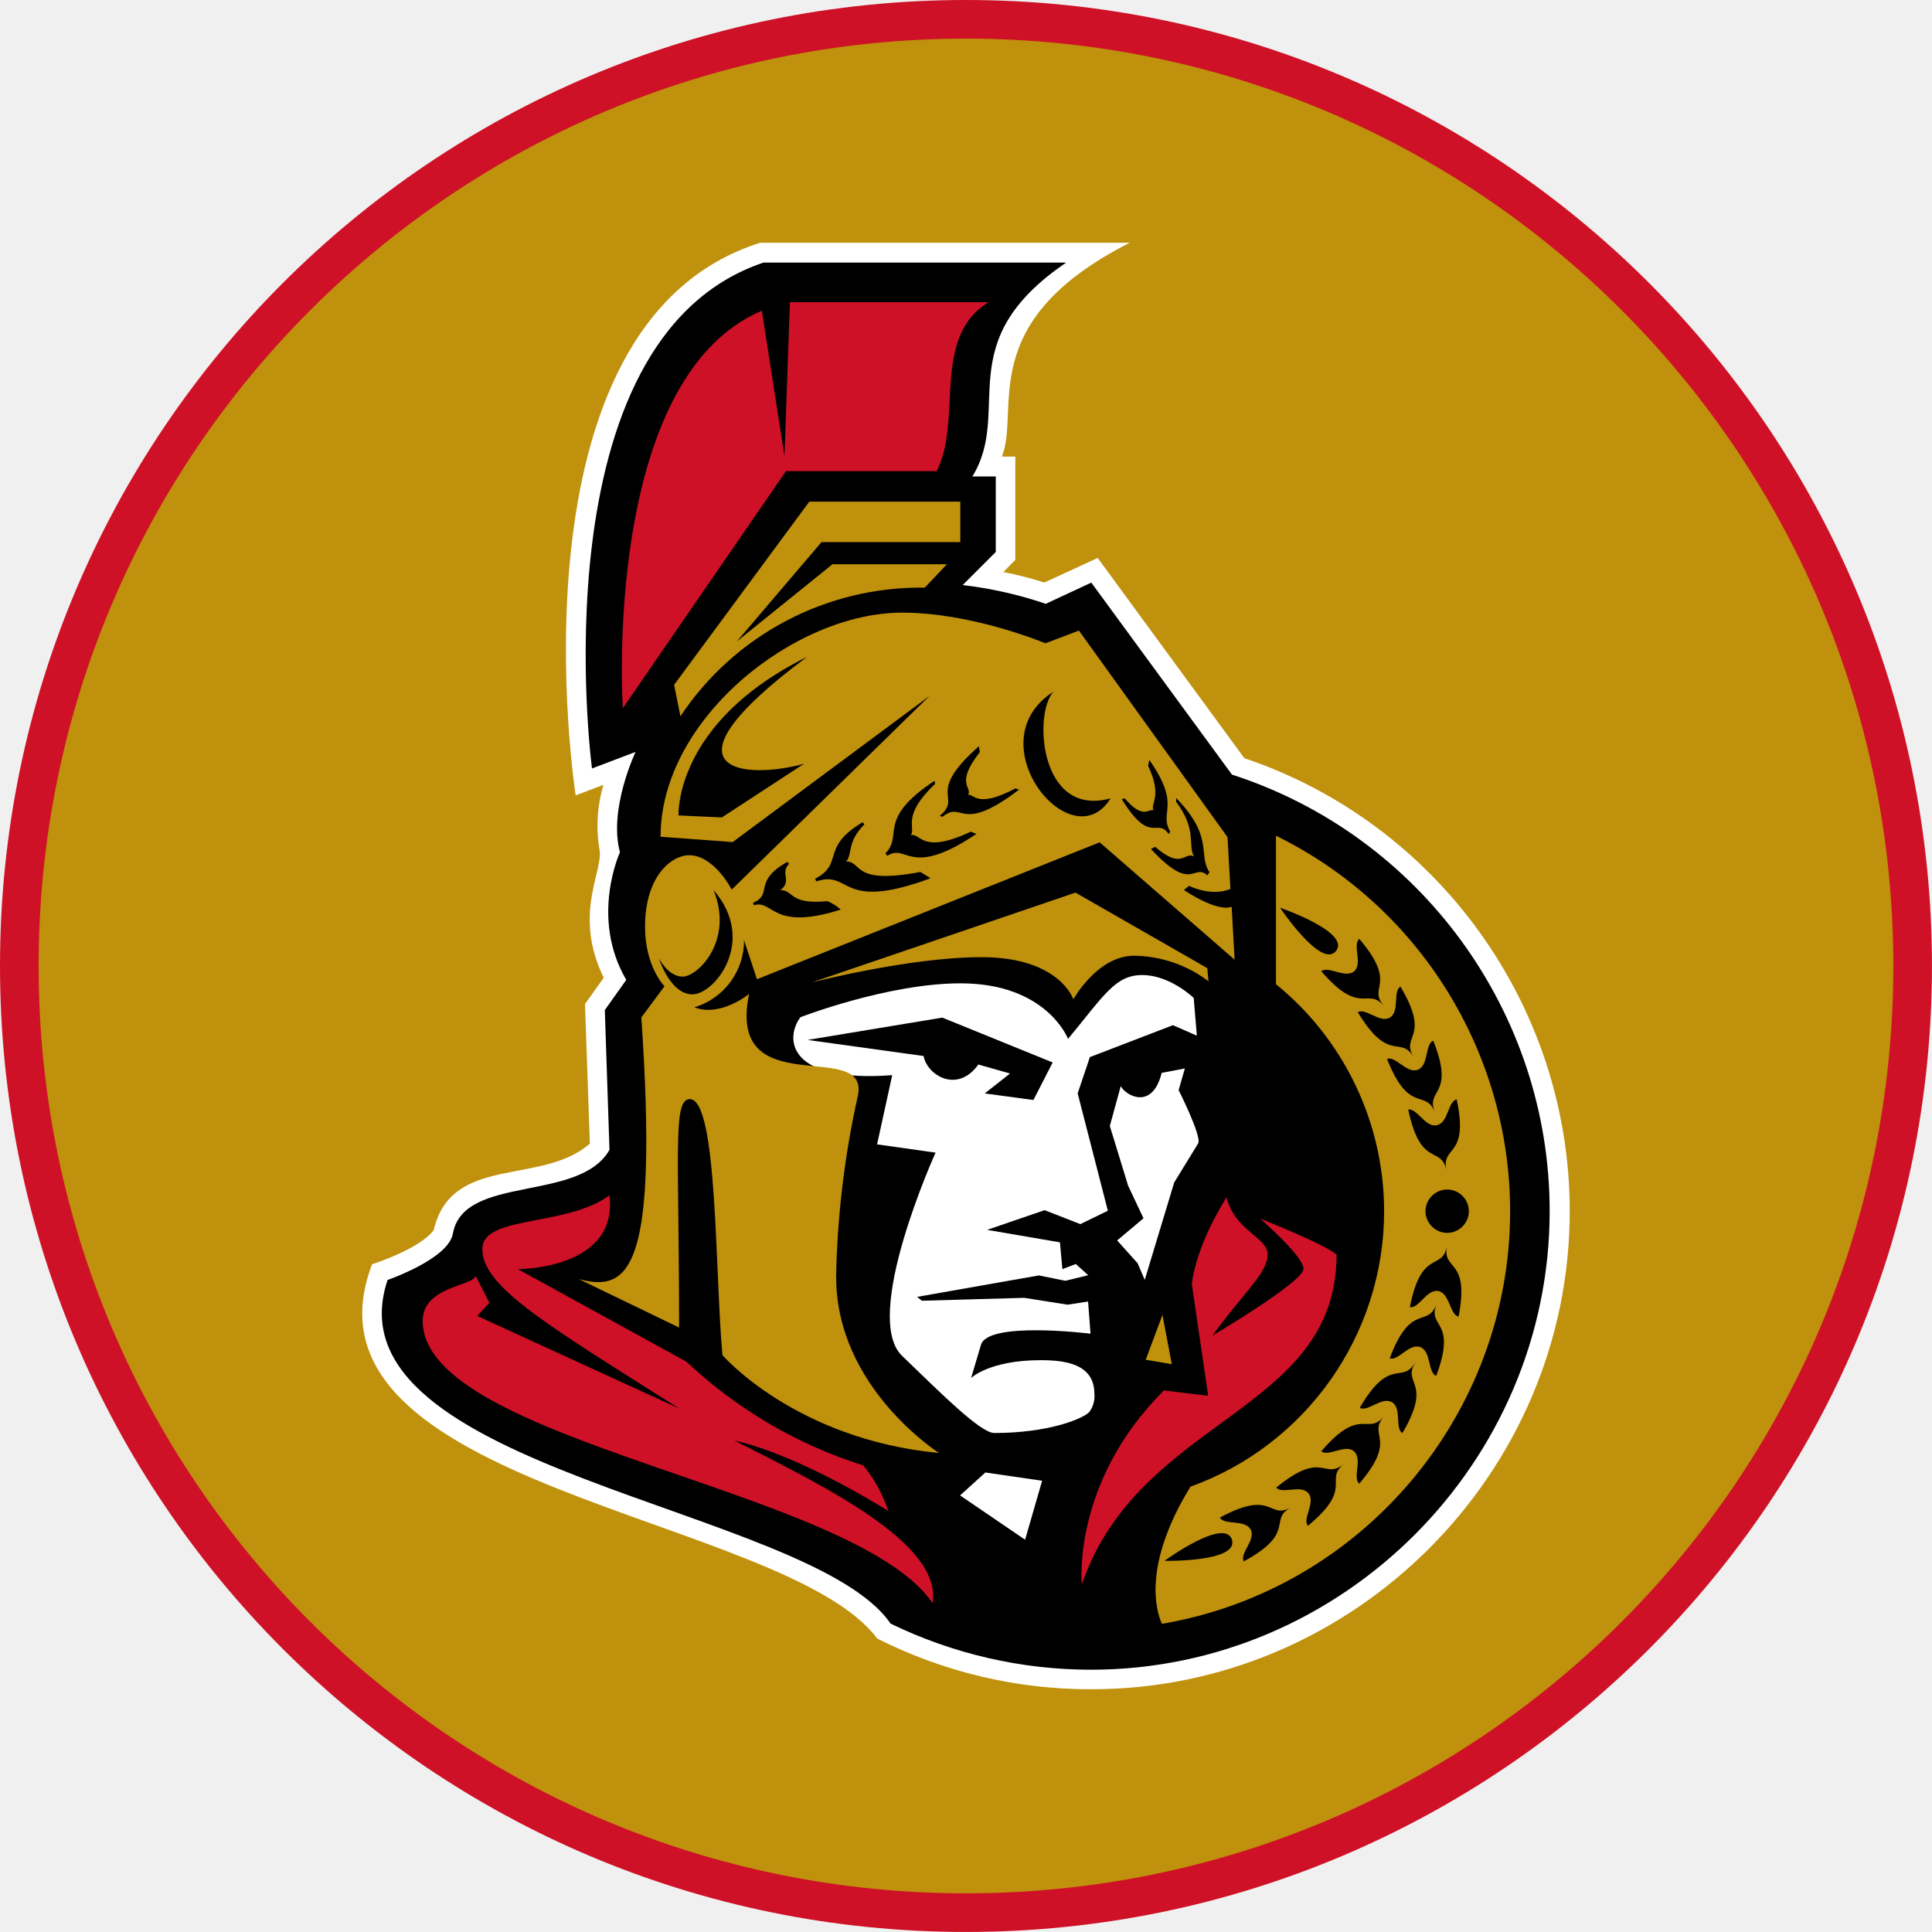
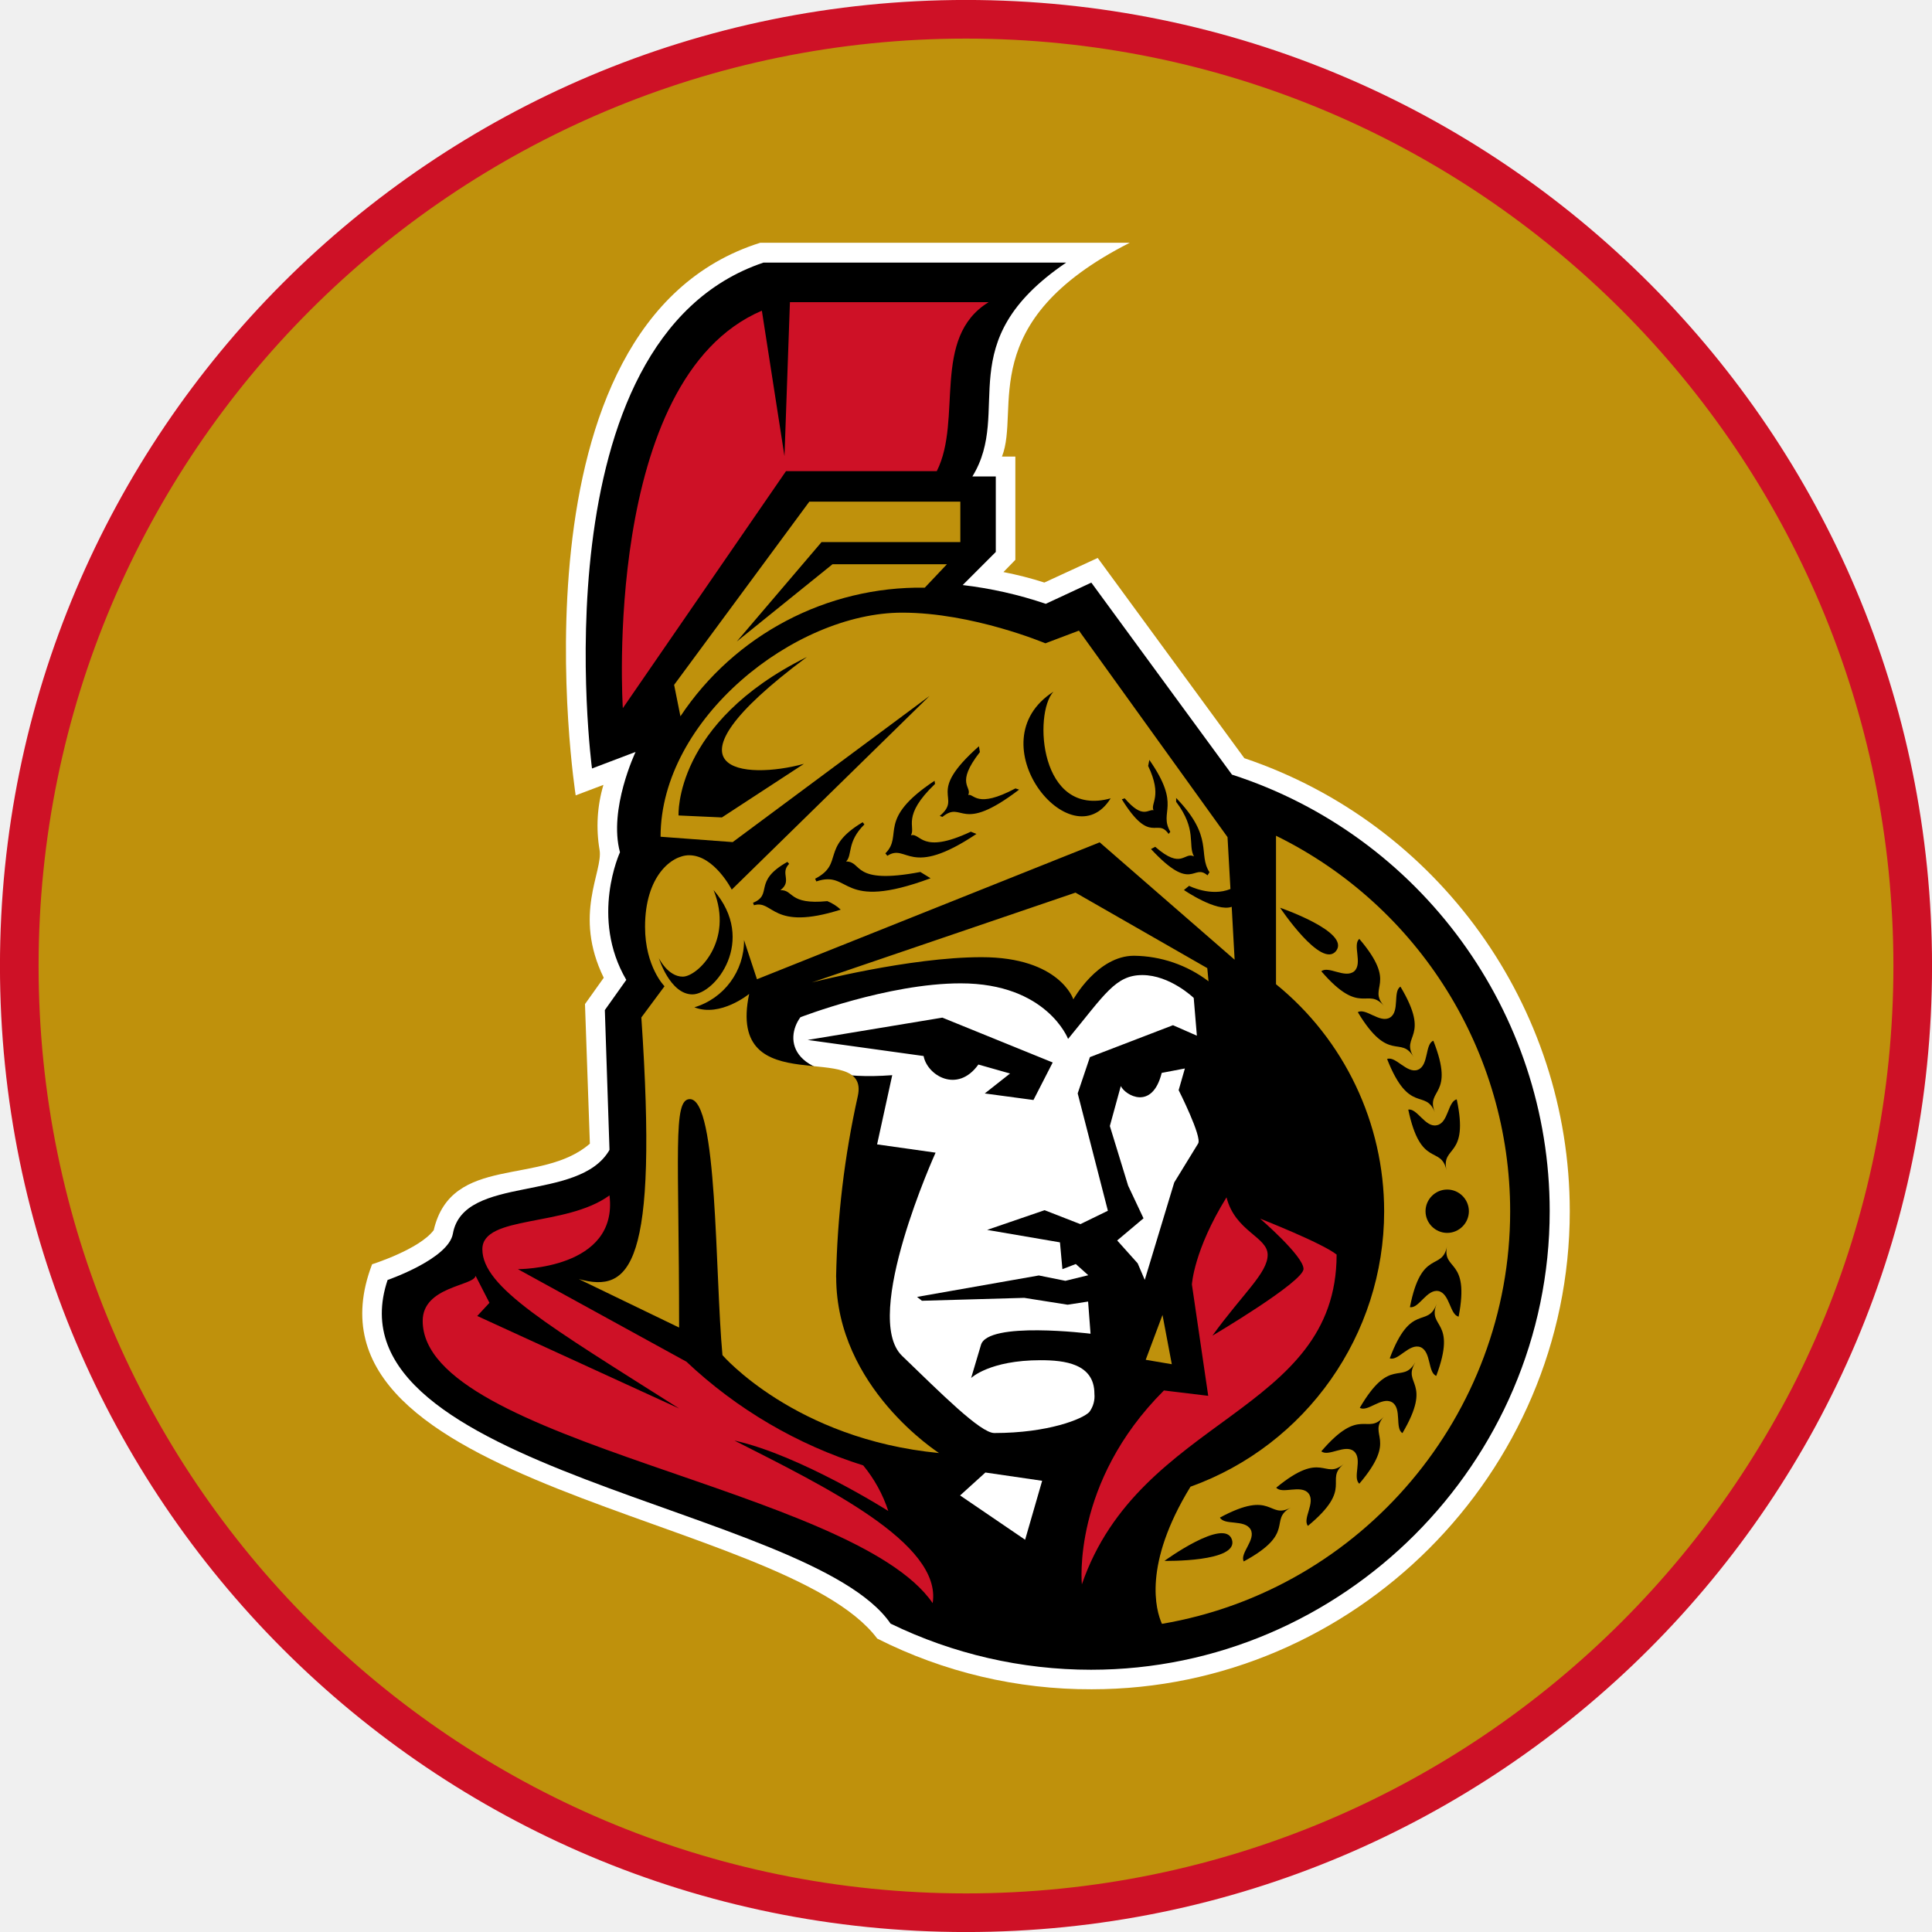
- <svg xmlns="http://www.w3.org/2000/svg" width="200" height="200" viewBox="0 0 52.917 52.917" version="1.1" id="svg8">
+ <svg xmlns="http://www.w3.org/2000/svg" width="100" height="100" viewBox="0 0 26.458 26.458" version="1.1" id="svg8">
  <defs id="defs2" />
  <g id="layer1">
-     <ellipse style="fill:#bf910c;stroke:#ce1126;stroke-width:1.058;stroke-miterlimit:4;stroke-dasharray:none;stroke-opacity:1;fill-opacity:1" id="path833" cx="26.458" cy="26.458" rx="25.929" ry="25.929" />
-     <g transform="matrix(0.146738,0,0,0.146738,-14.62848,-2.889382)" id="g877" style="clip-rule:evenodd;fill-rule:evenodd">
+     <ellipse style="fill:#bf910c;fill-opacity:1;stroke:#ce1126;stroke-width:0.529;stroke-miterlimit:4;stroke-dasharray:none;stroke-opacity:1" id="path833" cx="13.229" cy="13.229" rx="12.965" ry="12.965" />
+     <g transform="matrix(0.07336898,0,0,0.07336898,-7.314238,-1.444693)" id="g877" style="clip-rule:evenodd;fill-rule:evenodd">
      <path d="m 331.949,161.204 -27.365,-37.369 -9.96,4.59 c -2.504,-0.802 -5.054,-1.455 -7.636,-1.957 l 2.222,-2.28 v -19.273 h -2.501 c 3.502,-8.813 -5.267,-25.143 23.863,-39.914 H 241.601 C 193.374,80.14 207.145,168.149 207.145,168.149 l 5.179,-1.957 c -1.167,3.937 -1.412,8.09 -0.721,12.138 0.691,4.047 -5.002,12.049 0.78,23.863 l -3.502,4.914 0.912,26.055 c -9.092,7.915 -25.82,1.913 -29.145,16.139 -2.678,3.59 -11.505,6.37 -11.505,6.37 -15.963,41.783 76.96,46.682 94.291,69.869 12.413,6.273 26.139,9.514 40.047,9.46 48.943,-0.009 89.214,-40.287 89.214,-89.23 0,-38.212 -24.546,-72.374 -60.76,-84.566 h 0.015 z" fill="#ffffff" id="path851" />
      <path d="m 329.624,164.249 -26.232,-35.81 -8.504,3.958 c -5.032,-1.71 -10.229,-2.884 -15.507,-3.502 l 6.179,-6.179 v -14.094 h -4.37 c 7.592,-12.314 -4.37,-25.055 17.508,-39.914 h -56.51 c -42.636,14.359 -31.999,94.424 -31.999,94.424 l 8.136,-3.09 c 0,0 -5.09,10.681 -2.913,18.729 0,0 -5.635,12.182 1.177,23.819 l -4.002,5.635 0.868,26.1 c -5.679,9.916 -27.232,4.502 -29.233,15.639 -0.824,4.723 -12.182,8.636 -12.182,8.636 -11.961,35.545 78.917,42.239 93.879,64.146 11.659,5.666 24.455,8.61 37.418,8.61 46.966,0 85.611,-38.645 85.611,-85.611 0,-37.06 -24.066,-70.107 -59.339,-81.48 l 0.015,-0.015 z" id="path853" />
      <path d="m 334.862,247.124 c 0,0 8.136,7.003 8.136,9.416 0,2.413 -17.007,12.461 -17.007,12.461 5.679,-7.871 10.313,-11.682 10.313,-15.095 0,-3.369 -6.047,-4.325 -7.68,-10.725 -6.135,9.916 -6.459,16.272 -6.459,16.272 l 3.045,20.774 -8.268,-1 c -17.272,17.228 -15.316,36.192 -15.316,36.192 10.814,-31.411 47.55,-31.867 47.55,-61.556 -2.722,-2.177 -14.315,-6.724 -14.315,-6.724 v -0.015 z m -98.057,41.459 c 12.27,2.722 28.689,13.138 28.689,13.138 -1.017,-3.101 -2.603,-5.985 -4.679,-8.504 -12.32,-3.88 -23.603,-10.5 -33,-19.361 L 196.36,256.584 c 0,0 18.773,0.088 17.096,-13.771 -8.136,5.958 -23.731,3.634 -23.731,10.049 0,7.091 12.358,14.271 36.737,29.734 l -37.693,-17.272 2.28,-2.457 -2.589,-5.046 c -0.28,1.913 -9.872,1.957 -9.872,8.415 0,22.731 80.462,31.19 95.189,52.685 1.78,-11.181 -20.229,-21.818 -36.957,-30.322 l -0.015,-0.015 z m 9.313,-183.757 -4.222,-27.144 c -29.954,12.77 -25.952,74.194 -25.952,74.194 l 30.454,-44.24 h 28.145 c 4.87,-9.637 -1.089,-24.952 9.681,-31.543 h -37.09 l -1.015,28.733 z" fill="#ce1126" id="path855" />
      <path d="m 301.347,248.183 5.135,-2.501 -5.635,-21.907 2.28,-6.768 15.507,-5.958 4.458,1.957 -0.588,-7.047 c 0,0 -4.414,-4.267 -9.592,-4.267 -5.002,0 -7.003,3.59 -13.859,11.917 0,0 -3.958,-10.372 -20.053,-10.372 -13.594,0 -29.91,6.326 -29.91,6.326 -2.913,3.958 -2.501,12.27 17.14,10.814 l -2.825,12.917 10.917,1.545 c 0,0 -13.859,30.557 -6.267,37.914 7.224,6.959 14.639,14.418 17.228,14.418 10.093,0 16.507,-2.634 17.728,-3.913 0.731,-0.98 1.073,-2.197 0.956,-3.413 0,-5.635 -5.591,-6.267 -10.049,-6.267 -9.548,0 -12.962,3.325 -12.962,3.325 l 1.824,-6.135 c 1.177,-4.546 20.465,-2.133 20.465,-2.133 l -0.456,-6.003 -3.825,0.588 -8.092,-1.28 -19.097,0.544 -0.912,-0.721 22.731,-4.002 4.958,1 4.267,-1.045 -2.325,-2.089 -2.501,0.956 -0.456,-5.002 -13.594,-2.325 10.725,-3.678 6.679,2.604 z m -22.451,50.64 12.138,8.268 3.178,-11.005 -10.593,-1.545 -4.723,4.281 z m 41.959,-79.697 -4.325,0.824 c -1.78,7.135 -6.827,4.178 -7.636,2.457 l -2.045,7.459 3.413,11.137 2.869,6.091 -4.914,4.134 3.825,4.267 1.324,3.09 5.502,-18.184 4.458,-7.268 c 0.78,-1.221 -3.634,-9.96 -3.634,-9.96 l 1.162,-4.046 z" fill="#ffffff" id="path857" />
      <path d="m 272.305,129.381 4.134,-4.37 h -21.362 l -17.861,14.418 15.816,-18.552 h 25.908 v -7.547 h -28.189 l -25.232,34.191 1.177,5.87 c 10.115,-15.22 27.321,-24.281 45.593,-24.01 h 0.015 z m 52.729,71.016 -24.599,-14.094 -49.227,16.772 c 0,0 18.229,-4.723 31.69,-4.723 14.595,0 17.14,7.871 17.14,7.871 0,0 4.502,-8.136 11.314,-8.136 5.03,0.053 9.912,1.724 13.918,4.767 l -0.235,-2.457 z m 12.829,-24.731 v 27.733 c 12.763,10.363 20.185,25.954 20.185,42.395 0,22.988 -14.514,43.623 -36.148,51.396 -8.916,14.55 -6.459,23.098 -5.326,25.599 37.38,-6.36 64.995,-39.07 64.995,-76.987 0,-29.754 -17.004,-57.026 -43.721,-70.122 l 0.015,-0.015 z m -21.186,89.465 -3.134,8.371 4.87,0.824 z m -60.924,-7.047 c 0.216,-11.367 1.573,-22.683 4.046,-33.779 2.473,-11.096 -24.643,1.721 -20.274,-19.097 0,0 -5.37,4.414 -10.225,2.501 5.527,-1.642 9.325,-6.784 9.269,-12.55 l 2.413,7.312 63.969,-25.555 25.187,21.907 -0.544,-9.872 c -2.825,1.045 -8.916,-3.134 -8.916,-3.134 l 0.956,-0.78 c 0,0 4.09,2.089 7.724,0.588 l -0.544,-9.681 -27.733,-38.546 -6.267,2.369 c 0,0 -13.55,-5.723 -26.732,-5.723 -20.097,0 -45.093,19.862 -45.093,41.827 l 13.462,1 36.737,-27.277 -36.913,36.148 c 0,0 -3.266,-6.415 -7.959,-6.415 -3.266,0 -8.224,3.869 -8.224,13.359 0,7.459 3.634,11.093 3.634,11.093 l -4.325,5.826 c 3.178,46.682 -2.089,51.464 -11.682,48.83 l 18.729,9.048 c 0,-32.691 -1.221,-42.636 2.001,-42.636 5.223,0 4.679,32.499 6.091,47.786 0,0 13.506,15.683 40.415,18.273 0,-0.044 -19.185,-12.182 -19.185,-32.823 h -0.015 z" fill="#bf910c" id="path859" />
      <path d="m 273.394,183.625 -1.913,-1.177 c -12.917,2.457 -10.725,-1.957 -13.859,-1.957 1.221,-1.221 0.088,-3.634 3.413,-6.915 l -0.324,-0.412 c -8.003,4.767 -3.369,7.68 -8.872,10.549 l 0.221,0.5 c 6.591,-2.222 4.178,5.767 21.318,-0.588 h 0.015 z m -40.503,2.222 c 3.825,9.504 -3.001,16.139 -5.767,16.139 -2.766,0 -4.458,-3.457 -4.458,-3.457 0,0 2.089,6.768 6.267,6.768 4.178,0 12.138,-10.004 3.958,-19.464 v 0.015 z m 23.731,3.634 c -0.731,-0.675 -1.579,-1.214 -2.501,-1.589 -7.312,0.721 -6.223,-2.133 -8.769,-2.045 2.28,-1.721 -0.132,-3.134 1.633,-4.914 l -0.324,-0.368 c -6.547,3.678 -2.589,6.047 -6.415,7.636 l 0.177,0.456 c 3.678,-1.089 3.266,4.914 16.184,0.824 z m 25.32,-14.139 -1.045,-0.412 c -9.313,4.37 -9.313,0.132 -11.181,0.677 0.956,-1.589 -1.824,-3.546 4.502,-9.592 l -0.088,-0.588 c -10.961,7.268 -5.723,10.093 -9.18,13.55 l 0.368,0.456 c 3.722,-2.413 4.002,4.37 16.64,-4.09 h -0.015 z m 33.367,2.413 -0.78,0.412 c 7.768,8.371 7.812,2.545 10.549,4.914 l 0.368,-0.588 c -2.222,-3.413 0.912,-6.503 -6.223,-13.859 v 0.721 c 3.958,5.223 2.133,8.003 3.325,10.181 -1.868,-0.912 -2.222,2.589 -7.224,-1.78 h -0.015 z m -8.312,-9.048 c -13.315,3.678 -14.418,-15.86 -10.681,-19.906 -14.683,9.416 3.369,31.69 10.681,19.906 z m -56.745,-26.364 c -24.82,12.314 -23.907,29.557 -23.907,29.557 l 8.092,0.368 15.316,-10.004 c -10.917,3.001 -28.409,1.633 0.5,-19.906 v -0.015 z m 39.65,24.731 -0.677,-0.221 c -7.268,3.869 -7.724,0.912 -8.813,1.221 0.78,-1.589 -2.501,-2.001 2.177,-8.003 l -0.177,-1.089 c -10.225,9.048 -2.913,9.313 -7.312,13.006 l 0.5,0.177 c 3.913,-3.178 3.178,3.413 14.315,-5.09 H 289.9 Z m 79.872,85.243 c -0.912,4.723 -4.767,0.324 -6.915,11.358 1.677,0.324 3.134,-3.413 5.326,-3.001 2.133,0.456 2.133,4.458 3.766,4.767 2.133,-11.049 -3.09,-8.415 -2.177,-13.138 v 0.015 z m -51.964,-76.96 0.324,-0.412 c -2.222,-3.869 2.177,-4.679 -3.913,-13.418 L 314,162.66 c 2.722,5.723 0.368,6.959 1,8.268 -1,-0.28 -1.957,1.78 -5.37,-2.222 l -0.544,0.177 c 5.37,8.68 6.547,3.325 8.724,6.459 z m 56.054,70.413 c 0,2.22 -1.826,4.046 -4.046,4.046 -2.22,0 -4.046,-1.826 -4.046,-4.046 0,-2.22 1.826,-4.046 4.046,-4.046 2.22,0 4.046,1.826 4.046,4.046 z m -10.049,28.277 c -2.457,4.134 -4.634,-1.324 -10.313,8.415 1.457,0.868 4.046,-2.133 6.003,-1.045 1.913,1.133 0.5,4.914 1.957,5.767 5.723,-9.725 -0.088,-9.004 2.369,-13.138 h -0.015 z m -25.908,23.319 c 1.089,1.28 4.59,-0.633 6.003,1.045 1.412,1.721 -1.177,4.767 -0.088,6.091 8.68,-7.18 2.957,-8.46 6.679,-11.549 -3.722,3.09 -3.869,-2.766 -12.594,4.414 z m 15.227,-88.745 c 5.826,9.681 7.959,4.222 10.416,8.371 -2.501,-4.134 3.325,-3.457 -2.457,-13.138 -1.457,0.868 -0.088,4.634 -1.957,5.767 -1.868,1.133 -4.546,-1.868 -6.003,-1 z m 9.416,18.184 c 2.325,11.049 6.091,6.591 7.135,11.314 -1.045,-4.723 4.267,-2.177 1.913,-13.226 -1.677,0.368 -1.545,4.414 -3.722,4.826 -2.133,0.5 -3.678,-3.222 -5.326,-2.913 z m -16.228,63.778 c 1.324,1.089 4.458,-1.412 6.091,0 1.677,1.457 -0.324,4.914 1,6.047 7.312,-8.592 1.457,-8.872 4.59,-12.55 -3.134,3.678 -4.325,-2.089 -11.682,6.503 z m -18.919,12.374 c 0.824,1.501 4.634,0.28 5.723,2.222 1.045,1.913 -2.089,4.458 -1.28,5.958 9.916,-5.37 4.546,-7.724 8.769,-10.049 -4.222,2.28 -3.266,-3.502 -13.226,1.868 h 0.015 z m 21.686,-105.781 c 2.678,-3.546 -10.46,-8.048 -10.46,-8.048 0,0 7.724,11.549 10.46,8.048 z m 8.916,10.269 c -3.134,-3.634 2.722,-3.913 -4.59,-12.505 -1.324,1.089 0.677,4.59 -0.956,6.047 -1.721,1.412 -4.826,-1.089 -6.135,0 7.371,8.548 8.548,2.825 11.682,6.459 z m 9.813,55.686 c -1.721,4.546 -4.767,-0.456 -8.724,10.093 1.545,0.588 3.634,-2.869 5.723,-2.089 2.045,0.824 1.368,4.767 2.957,5.37 3.958,-10.593 -1.677,-8.813 0.044,-13.359 z m -9.225,-45.785 c 4.134,10.505 7.135,5.458 8.916,9.96 -1.78,-4.502 3.869,-2.869 -0.28,-13.359 -1.589,0.633 -0.824,4.59 -2.869,5.414 -2.045,0.824 -4.178,-2.634 -5.767,-2.001 v -0.015 z m -108.151,-3.546 21.642,3.001 c 0.677,3.634 6.326,7.047 10.225,1.589 l 5.914,1.677 -4.723,3.722 9.092,1.221 3.59,-7.003 -20.597,-8.371 z m 66.603,97.234 c 0,0 13.918,0.28 12.594,-3.958 -1.368,-4.222 -12.594,3.958 -12.594,3.958 z" id="path861" />
    </g>
  </g>
</svg>
